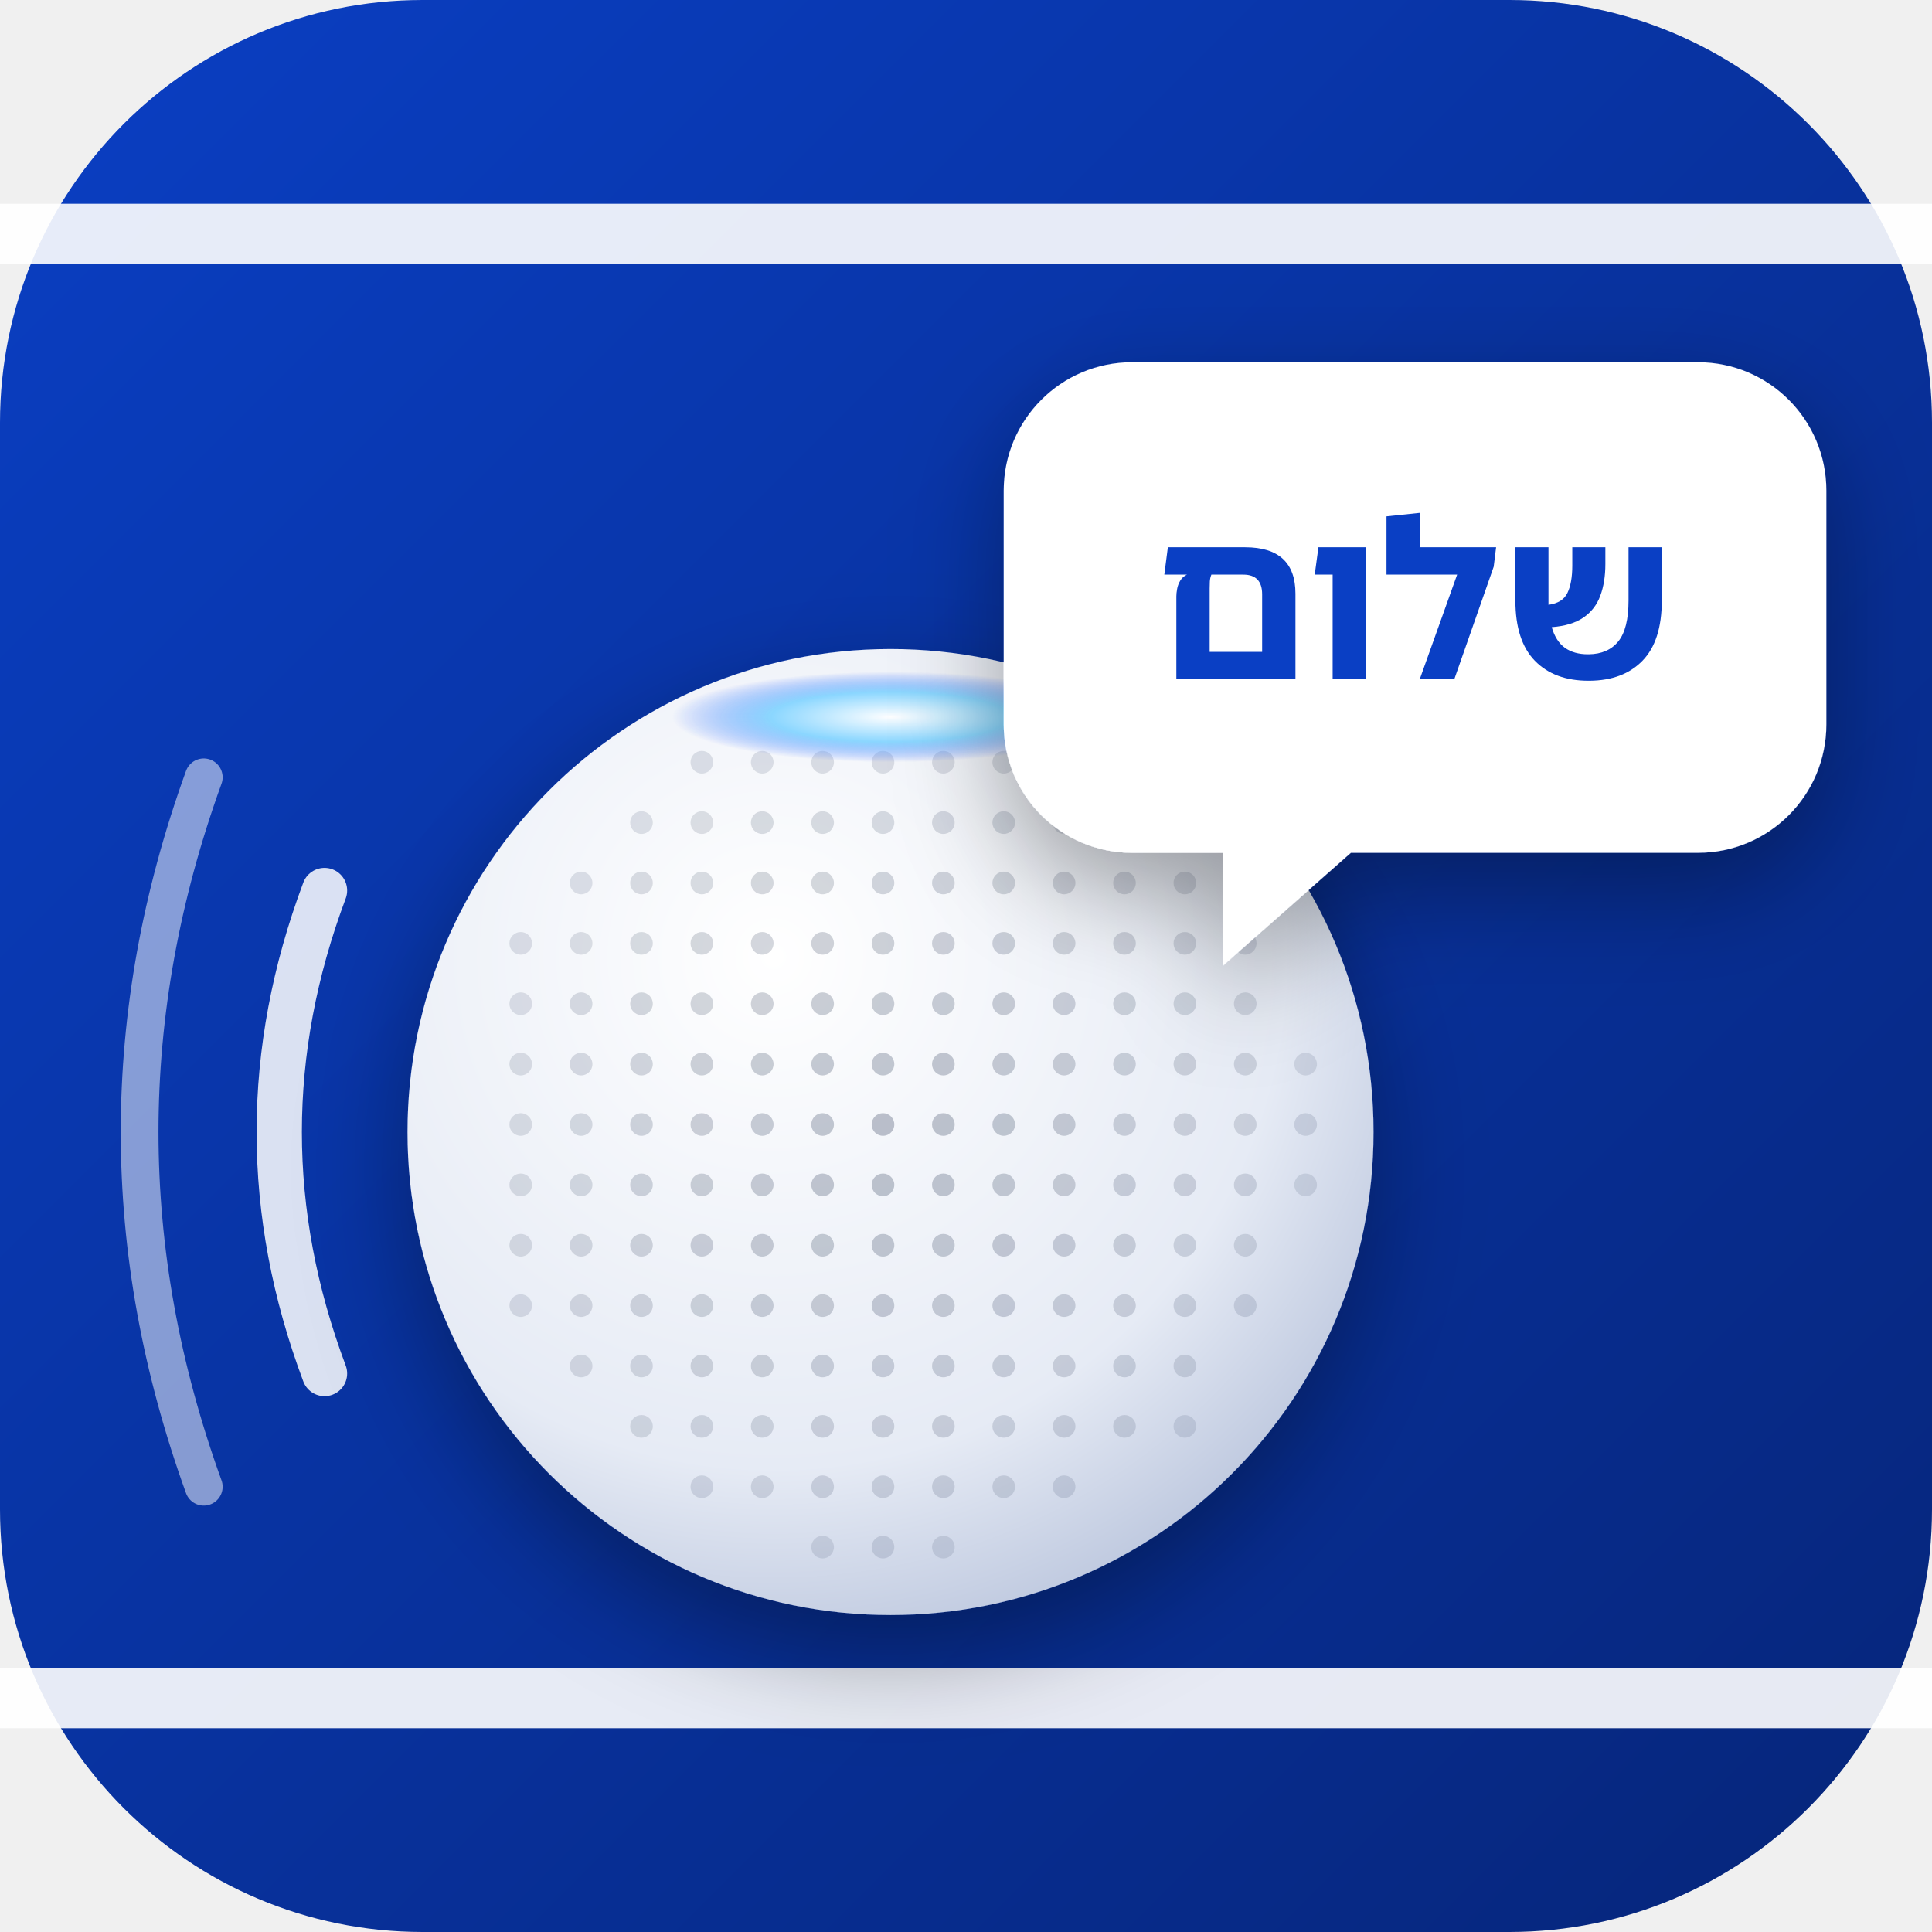
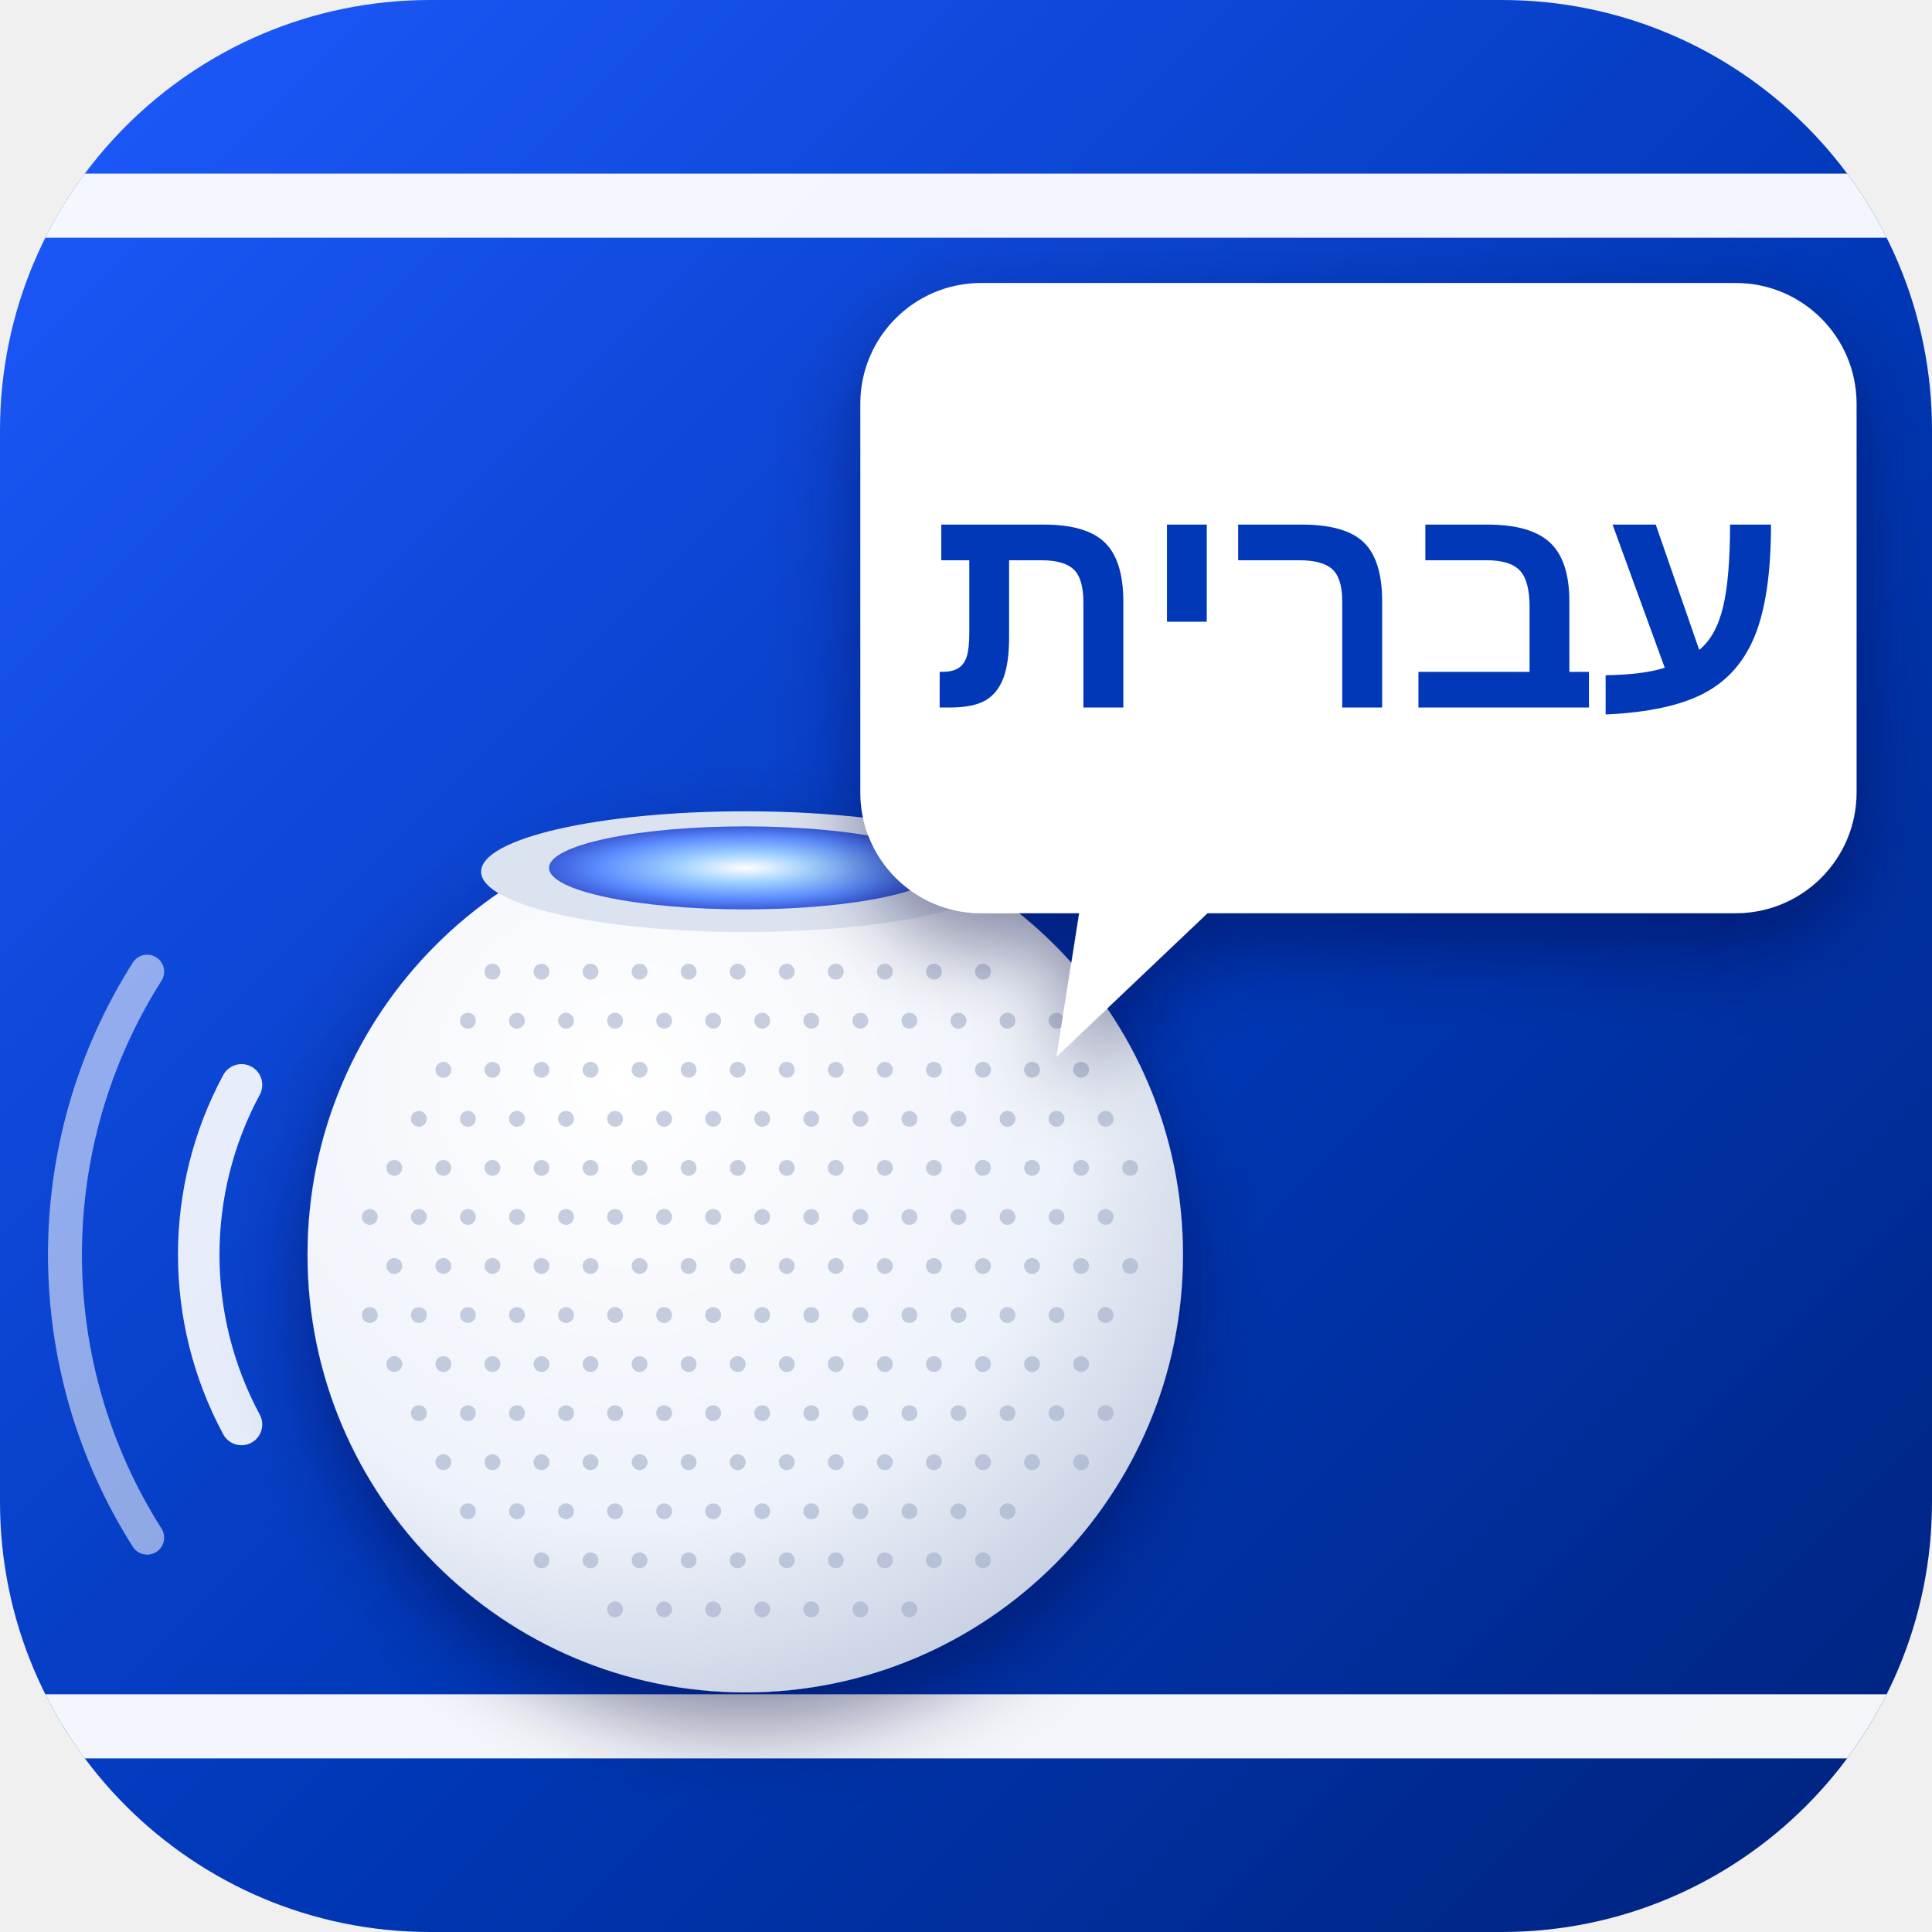
- <svg xmlns="http://www.w3.org/2000/svg" width="512" height="512" viewBox="0 0 512 512">
+ <svg xmlns="http://www.w3.org/2000/svg" width="1024" height="1024" viewBox="0 0 1024 1024">
  <defs>
    <linearGradient id="bg" x1="0" y1="0" x2="1" y2="1">
-       <stop offset="0" stop-color="#0a3fc4" />
-       <stop offset="1" stop-color="#062579" />
+       <stop offset="0" stop-color="#1F5BFF" />
+       <stop offset="0.55" stop-color="#0038B8" />
+       <stop offset="1" stop-color="#00227A" />
    </linearGradient>
-     <radialGradient id="orb" cx="0.38" cy="0.32" r="0.75">
-       <stop offset="0" stop-color="#ffffff" />
-       <stop offset="0.7" stop-color="#e6ebf5" />
-       <stop offset="1" stop-color="#b9c4dc" />
+     <radialGradient id="sph" cx="0.36" cy="0.30" r="0.85">
+       <stop offset="0" stop-color="#FFFFFF" />
+       <stop offset="0.6" stop-color="#EEF2FA" />
+       <stop offset="1" stop-color="#B9C4DA" />
    </radialGradient>
-     <radialGradient id="top" cx="0.5" cy="0.5" r="0.5">
-       <stop offset="0" stop-color="#ffffff" />
-       <stop offset="0.55" stop-color="#7fd3ff" />
-       <stop offset="1" stop-color="#3b6cff" stop-opacity="0" />
+     <radialGradient id="glow" cx="0.5" cy="0.5" r="0.5">
+       <stop offset="0" stop-color="#FFFFFF" />
+       <stop offset="0.35" stop-color="#9FD0FF" />
+       <stop offset="0.75" stop-color="#5B8CFF" />
+       <stop offset="1" stop-color="#3A5BD9" />
    </radialGradient>
    <filter id="sh" x="-30%" y="-30%" width="160%" height="160%">
-       <feDropShadow dx="0" dy="10" stdDeviation="14" flood-color="#000" flood-opacity=".35" />
+       <feDropShadow dx="0" dy="18" stdDeviation="22" flood-color="#000A33" flood-opacity="0.45" />
    </filter>
+     <clipPath id="bgc">
+       <rect width="1024" height="1024" rx="228" />
+     </clipPath>
+     <clipPath id="c">
+       <circle cx="395" cy="665" r="232" />
+     </clipPath>
  </defs>
-   <rect width="512" height="512" rx="112" fill="url(#bg)" />
-   <rect x="0" y="54" width="512" height="16" fill="#ffffff" opacity=".9" />
-   <rect x="0" y="442" width="512" height="16" fill="#ffffff" opacity=".9" />
-   <g fill="none" stroke="#ffffff" stroke-linecap="round" opacity=".85">
-     <path d="M86 236 Q62 300 86 364" stroke-width="12" />
-     <path d="M54 206 Q20 300 54 394" stroke-width="10" opacity=".6" />
+   <rect width="1024" height="1024" rx="228" fill="url(#bg)" />
+   <g clip-path="url(#bgc)">
+     <rect x="0" y="92" width="1024" height="34" fill="#FFFFFF" opacity="0.95" />
+     <rect x="0" y="898" width="1024" height="34" fill="#FFFFFF" opacity="0.95" />
+   </g>
+   <g fill="none" stroke="#FFFFFF" stroke-linecap="round">
+     <path d="M 128 575 A 190 190 0 0 0 128 755" stroke-width="22" opacity="0.9" />
+     <path d="M 78 515 A 280 280 0 0 0 78 815" stroke-width="18" opacity="0.55" />
  </g>
  <g filter="url(#sh)">
-     <circle cx="236" cy="300" r="128" fill="url(#orb)" />
-   </g>
-   <circle cx="186" cy="202" r="3" fill="#1b2a4a" opacity="0.13" />
-   <circle cx="202" cy="202" r="3" fill="#1b2a4a" opacity="0.13" />
-   <circle cx="218" cy="202" r="3" fill="#1b2a4a" opacity="0.14" />
-   <circle cx="234" cy="202" r="3" fill="#1b2a4a" opacity="0.14" />
-   <circle cx="250" cy="202" r="3" fill="#1b2a4a" opacity="0.14" />
-   <circle cx="266" cy="202" r="3" fill="#1b2a4a" opacity="0.14" />
-   <circle cx="282" cy="202" r="3" fill="#1b2a4a" opacity="0.13" />
-   <circle cx="170" cy="218" r="3" fill="#1b2a4a" opacity="0.13" />
-   <circle cx="186" cy="218" r="3" fill="#1b2a4a" opacity="0.14" />
-   <circle cx="202" cy="218" r="3" fill="#1b2a4a" opacity="0.16" />
-   <circle cx="218" cy="218" r="3" fill="#1b2a4a" opacity="0.16" />
-   <circle cx="234" cy="218" r="3" fill="#1b2a4a" opacity="0.16" />
-   <circle cx="250" cy="218" r="3" fill="#1b2a4a" opacity="0.16" />
-   <circle cx="266" cy="218" r="3" fill="#1b2a4a" opacity="0.16" />
-   <circle cx="282" cy="218" r="3" fill="#1b2a4a" opacity="0.15" />
-   <circle cx="298" cy="218" r="3" fill="#1b2a4a" opacity="0.14" />
-   <circle cx="154" cy="234" r="3" fill="#1b2a4a" opacity="0.13" />
-   <circle cx="170" cy="234" r="3" fill="#1b2a4a" opacity="0.15" />
-   <circle cx="186" cy="234" r="3" fill="#1b2a4a" opacity="0.16" />
-   <circle cx="202" cy="234" r="3" fill="#1b2a4a" opacity="0.18" />
-   <circle cx="218" cy="234" r="3" fill="#1b2a4a" opacity="0.18" />
-   <circle cx="234" cy="234" r="3" fill="#1b2a4a" opacity="0.19" />
-   <circle cx="250" cy="234" r="3" fill="#1b2a4a" opacity="0.19" />
-   <circle cx="266" cy="234" r="3" fill="#1b2a4a" opacity="0.18" />
-   <circle cx="282" cy="234" r="3" fill="#1b2a4a" opacity="0.17" />
-   <circle cx="298" cy="234" r="3" fill="#1b2a4a" opacity="0.15" />
-   <circle cx="314" cy="234" r="3" fill="#1b2a4a" opacity="0.14" />
-   <circle cx="138" cy="250" r="3" fill="#1b2a4a" opacity="0.13" />
-   <circle cx="154" cy="250" r="3" fill="#1b2a4a" opacity="0.14" />
-   <circle cx="170" cy="250" r="3" fill="#1b2a4a" opacity="0.16" />
-   <circle cx="186" cy="250" r="3" fill="#1b2a4a" opacity="0.18" />
-   <circle cx="202" cy="250" r="3" fill="#1b2a4a" opacity="0.19" />
-   <circle cx="218" cy="250" r="3" fill="#1b2a4a" opacity="0.21" />
-   <circle cx="234" cy="250" r="3" fill="#1b2a4a" opacity="0.21" />
-   <circle cx="250" cy="250" r="3" fill="#1b2a4a" opacity="0.21" />
-   <circle cx="266" cy="250" r="3" fill="#1b2a4a" opacity="0.20" />
-   <circle cx="282" cy="250" r="3" fill="#1b2a4a" opacity="0.18" />
-   <circle cx="298" cy="250" r="3" fill="#1b2a4a" opacity="0.17" />
-   <circle cx="314" cy="250" r="3" fill="#1b2a4a" opacity="0.15" />
-   <circle cx="330" cy="250" r="3" fill="#1b2a4a" opacity="0.13" />
-   <circle cx="138" cy="266" r="3" fill="#1b2a4a" opacity="0.13" />
-   <circle cx="154" cy="266" r="3" fill="#1b2a4a" opacity="0.16" />
-   <circle cx="170" cy="266" r="3" fill="#1b2a4a" opacity="0.18" />
-   <circle cx="186" cy="266" r="3" fill="#1b2a4a" opacity="0.19" />
-   <circle cx="202" cy="266" r="3" fill="#1b2a4a" opacity="0.21" />
-   <circle cx="218" cy="266" r="3" fill="#1b2a4a" opacity="0.23" />
-   <circle cx="234" cy="266" r="3" fill="#1b2a4a" opacity="0.23" />
-   <circle cx="250" cy="266" r="3" fill="#1b2a4a" opacity="0.23" />
-   <circle cx="266" cy="266" r="3" fill="#1b2a4a" opacity="0.22" />
-   <circle cx="282" cy="266" r="3" fill="#1b2a4a" opacity="0.20" />
-   <circle cx="298" cy="266" r="3" fill="#1b2a4a" opacity="0.18" />
-   <circle cx="314" cy="266" r="3" fill="#1b2a4a" opacity="0.16" />
-   <circle cx="330" cy="266" r="3" fill="#1b2a4a" opacity="0.14" />
-   <circle cx="138" cy="282" r="3" fill="#1b2a4a" opacity="0.14" />
-   <circle cx="154" cy="282" r="3" fill="#1b2a4a" opacity="0.16" />
-   <circle cx="170" cy="282" r="3" fill="#1b2a4a" opacity="0.18" />
-   <circle cx="186" cy="282" r="3" fill="#1b2a4a" opacity="0.21" />
-   <circle cx="202" cy="282" r="3" fill="#1b2a4a" opacity="0.23" />
-   <circle cx="218" cy="282" r="3" fill="#1b2a4a" opacity="0.24" />
-   <circle cx="234" cy="282" r="3" fill="#1b2a4a" opacity="0.25" />
-   <circle cx="250" cy="282" r="3" fill="#1b2a4a" opacity="0.25" />
-   <circle cx="266" cy="282" r="3" fill="#1b2a4a" opacity="0.23" />
-   <circle cx="282" cy="282" r="3" fill="#1b2a4a" opacity="0.21" />
-   <circle cx="298" cy="282" r="3" fill="#1b2a4a" opacity="0.19" />
-   <circle cx="314" cy="282" r="3" fill="#1b2a4a" opacity="0.17" />
-   <circle cx="330" cy="282" r="3" fill="#1b2a4a" opacity="0.15" />
-   <circle cx="346" cy="282" r="3" fill="#1b2a4a" opacity="0.12" />
-   <circle cx="138" cy="298" r="3" fill="#1b2a4a" opacity="0.14" />
-   <circle cx="154" cy="298" r="3" fill="#1b2a4a" opacity="0.16" />
-   <circle cx="170" cy="298" r="3" fill="#1b2a4a" opacity="0.19" />
-   <circle cx="186" cy="298" r="3" fill="#1b2a4a" opacity="0.21" />
-   <circle cx="202" cy="298" r="3" fill="#1b2a4a" opacity="0.23" />
-   <circle cx="218" cy="298" r="3" fill="#1b2a4a" opacity="0.25" />
-   <circle cx="234" cy="298" r="3" fill="#1b2a4a" opacity="0.28" />
-   <circle cx="250" cy="298" r="3" fill="#1b2a4a" opacity="0.26" />
-   <circle cx="266" cy="298" r="3" fill="#1b2a4a" opacity="0.24" />
-   <circle cx="282" cy="298" r="3" fill="#1b2a4a" opacity="0.22" />
-   <circle cx="298" cy="298" r="3" fill="#1b2a4a" opacity="0.19" />
-   <circle cx="314" cy="298" r="3" fill="#1b2a4a" opacity="0.17" />
-   <circle cx="330" cy="298" r="3" fill="#1b2a4a" opacity="0.15" />
-   <circle cx="346" cy="298" r="3" fill="#1b2a4a" opacity="0.13" />
-   <circle cx="138" cy="314" r="3" fill="#1b2a4a" opacity="0.14" />
-   <circle cx="154" cy="314" r="3" fill="#1b2a4a" opacity="0.16" />
-   <circle cx="170" cy="314" r="3" fill="#1b2a4a" opacity="0.19" />
-   <circle cx="186" cy="314" r="3" fill="#1b2a4a" opacity="0.21" />
-   <circle cx="202" cy="314" r="3" fill="#1b2a4a" opacity="0.23" />
-   <circle cx="218" cy="314" r="3" fill="#1b2a4a" opacity="0.25" />
-   <circle cx="234" cy="314" r="3" fill="#1b2a4a" opacity="0.26" />
-   <circle cx="250" cy="314" r="3" fill="#1b2a4a" opacity="0.25" />
-   <circle cx="266" cy="314" r="3" fill="#1b2a4a" opacity="0.23" />
-   <circle cx="282" cy="314" r="3" fill="#1b2a4a" opacity="0.21" />
-   <circle cx="298" cy="314" r="3" fill="#1b2a4a" opacity="0.19" />
-   <circle cx="314" cy="314" r="3" fill="#1b2a4a" opacity="0.17" />
-   <circle cx="330" cy="314" r="3" fill="#1b2a4a" opacity="0.15" />
-   <circle cx="346" cy="314" r="3" fill="#1b2a4a" opacity="0.12" />
-   <circle cx="138" cy="330" r="3" fill="#1b2a4a" opacity="0.14" />
-   <circle cx="154" cy="330" r="3" fill="#1b2a4a" opacity="0.16" />
-   <circle cx="170" cy="330" r="3" fill="#1b2a4a" opacity="0.18" />
-   <circle cx="186" cy="330" r="3" fill="#1b2a4a" opacity="0.20" />
-   <circle cx="202" cy="330" r="3" fill="#1b2a4a" opacity="0.22" />
-   <circle cx="218" cy="330" r="3" fill="#1b2a4a" opacity="0.23" />
-   <circle cx="234" cy="330" r="3" fill="#1b2a4a" opacity="0.24" />
-   <circle cx="250" cy="330" r="3" fill="#1b2a4a" opacity="0.23" />
-   <circle cx="266" cy="330" r="3" fill="#1b2a4a" opacity="0.22" />
-   <circle cx="282" cy="330" r="3" fill="#1b2a4a" opacity="0.20" />
-   <circle cx="298" cy="330" r="3" fill="#1b2a4a" opacity="0.18" />
-   <circle cx="314" cy="330" r="3" fill="#1b2a4a" opacity="0.16" />
-   <circle cx="330" cy="330" r="3" fill="#1b2a4a" opacity="0.14" />
-   <circle cx="138" cy="346" r="3" fill="#1b2a4a" opacity="0.13" />
-   <circle cx="154" cy="346" r="3" fill="#1b2a4a" opacity="0.15" />
-   <circle cx="170" cy="346" r="3" fill="#1b2a4a" opacity="0.17" />
-   <circle cx="186" cy="346" r="3" fill="#1b2a4a" opacity="0.18" />
-   <circle cx="202" cy="346" r="3" fill="#1b2a4a" opacity="0.20" />
-   <circle cx="218" cy="346" r="3" fill="#1b2a4a" opacity="0.21" />
-   <circle cx="234" cy="346" r="3" fill="#1b2a4a" opacity="0.22" />
-   <circle cx="250" cy="346" r="3" fill="#1b2a4a" opacity="0.21" />
-   <circle cx="266" cy="346" r="3" fill="#1b2a4a" opacity="0.20" />
-   <circle cx="282" cy="346" r="3" fill="#1b2a4a" opacity="0.19" />
-   <circle cx="298" cy="346" r="3" fill="#1b2a4a" opacity="0.17" />
-   <circle cx="314" cy="346" r="3" fill="#1b2a4a" opacity="0.15" />
-   <circle cx="330" cy="346" r="3" fill="#1b2a4a" opacity="0.13" />
-   <circle cx="154" cy="362" r="3" fill="#1b2a4a" opacity="0.14" />
-   <circle cx="170" cy="362" r="3" fill="#1b2a4a" opacity="0.15" />
-   <circle cx="186" cy="362" r="3" fill="#1b2a4a" opacity="0.17" />
-   <circle cx="202" cy="362" r="3" fill="#1b2a4a" opacity="0.18" />
-   <circle cx="218" cy="362" r="3" fill="#1b2a4a" opacity="0.19" />
-   <circle cx="234" cy="362" r="3" fill="#1b2a4a" opacity="0.19" />
-   <circle cx="250" cy="362" r="3" fill="#1b2a4a" opacity="0.19" />
-   <circle cx="266" cy="362" r="3" fill="#1b2a4a" opacity="0.18" />
-   <circle cx="282" cy="362" r="3" fill="#1b2a4a" opacity="0.17" />
-   <circle cx="298" cy="362" r="3" fill="#1b2a4a" opacity="0.16" />
-   <circle cx="314" cy="362" r="3" fill="#1b2a4a" opacity="0.14" />
-   <circle cx="170" cy="378" r="3" fill="#1b2a4a" opacity="0.14" />
-   <circle cx="186" cy="378" r="3" fill="#1b2a4a" opacity="0.15" />
-   <circle cx="202" cy="378" r="3" fill="#1b2a4a" opacity="0.16" />
-   <circle cx="218" cy="378" r="3" fill="#1b2a4a" opacity="0.17" />
-   <circle cx="234" cy="378" r="3" fill="#1b2a4a" opacity="0.17" />
-   <circle cx="250" cy="378" r="3" fill="#1b2a4a" opacity="0.17" />
-   <circle cx="266" cy="378" r="3" fill="#1b2a4a" opacity="0.16" />
-   <circle cx="282" cy="378" r="3" fill="#1b2a4a" opacity="0.15" />
-   <circle cx="298" cy="378" r="3" fill="#1b2a4a" opacity="0.14" />
-   <circle cx="314" cy="378" r="3" fill="#1b2a4a" opacity="0.12" />
-   <circle cx="186" cy="394" r="3" fill="#1b2a4a" opacity="0.13" />
-   <circle cx="202" cy="394" r="3" fill="#1b2a4a" opacity="0.14" />
-   <circle cx="218" cy="394" r="3" fill="#1b2a4a" opacity="0.15" />
-   <circle cx="234" cy="394" r="3" fill="#1b2a4a" opacity="0.15" />
-   <circle cx="250" cy="394" r="3" fill="#1b2a4a" opacity="0.15" />
-   <circle cx="266" cy="394" r="3" fill="#1b2a4a" opacity="0.14" />
-   <circle cx="282" cy="394" r="3" fill="#1b2a4a" opacity="0.13" />
-   <circle cx="218" cy="410" r="3" fill="#1b2a4a" opacity="0.12" />
-   <circle cx="234" cy="410" r="3" fill="#1b2a4a" opacity="0.13" />
-   <circle cx="250" cy="410" r="3" fill="#1b2a4a" opacity="0.12" />
-   <ellipse cx="236" cy="190" rx="58" ry="12" fill="url(#top)" opacity=".9" />
+     <circle cx="395" cy="665" r="232" fill="url(#sph)" />
+   </g>
+   <g clip-path="url(#c)">
+     <circle cx="261" cy="515" r="4.2" fill="#9AA8C4" opacity="0.55" />
+     <circle cx="287" cy="515" r="4.2" fill="#9AA8C4" opacity="0.55" />
+     <circle cx="313" cy="515" r="4.2" fill="#9AA8C4" opacity="0.55" />
+     <circle cx="339" cy="515" r="4.2" fill="#9AA8C4" opacity="0.55" />
+     <circle cx="365" cy="515" r="4.2" fill="#9AA8C4" opacity="0.55" />
+     <circle cx="391" cy="515" r="4.2" fill="#9AA8C4" opacity="0.55" />
+     <circle cx="417" cy="515" r="4.2" fill="#9AA8C4" opacity="0.55" />
+     <circle cx="443" cy="515" r="4.2" fill="#9AA8C4" opacity="0.55" />
+     <circle cx="469" cy="515" r="4.2" fill="#9AA8C4" opacity="0.55" />
+     <circle cx="495" cy="515" r="4.2" fill="#9AA8C4" opacity="0.55" />
+     <circle cx="521" cy="515" r="4.2" fill="#9AA8C4" opacity="0.55" />
+     <circle cx="248" cy="541" r="4.2" fill="#9AA8C4" opacity="0.55" />
+     <circle cx="274" cy="541" r="4.2" fill="#9AA8C4" opacity="0.55" />
+     <circle cx="300" cy="541" r="4.2" fill="#9AA8C4" opacity="0.55" />
+     <circle cx="326" cy="541" r="4.2" fill="#9AA8C4" opacity="0.55" />
+     <circle cx="352" cy="541" r="4.2" fill="#9AA8C4" opacity="0.55" />
+     <circle cx="378" cy="541" r="4.2" fill="#9AA8C4" opacity="0.55" />
+     <circle cx="404" cy="541" r="4.2" fill="#9AA8C4" opacity="0.55" />
+     <circle cx="430" cy="541" r="4.2" fill="#9AA8C4" opacity="0.55" />
+     <circle cx="456" cy="541" r="4.2" fill="#9AA8C4" opacity="0.55" />
+     <circle cx="482" cy="541" r="4.2" fill="#9AA8C4" opacity="0.55" />
+     <circle cx="508" cy="541" r="4.2" fill="#9AA8C4" opacity="0.55" />
+     <circle cx="534" cy="541" r="4.2" fill="#9AA8C4" opacity="0.55" />
+     <circle cx="560" cy="541" r="4.2" fill="#9AA8C4" opacity="0.55" />
+     <circle cx="235" cy="567" r="4.2" fill="#9AA8C4" opacity="0.55" />
+     <circle cx="261" cy="567" r="4.2" fill="#9AA8C4" opacity="0.55" />
+     <circle cx="287" cy="567" r="4.2" fill="#9AA8C4" opacity="0.55" />
+     <circle cx="313" cy="567" r="4.2" fill="#9AA8C4" opacity="0.55" />
+     <circle cx="339" cy="567" r="4.2" fill="#9AA8C4" opacity="0.55" />
+     <circle cx="365" cy="567" r="4.2" fill="#9AA8C4" opacity="0.55" />
+     <circle cx="391" cy="567" r="4.2" fill="#9AA8C4" opacity="0.55" />
+     <circle cx="417" cy="567" r="4.2" fill="#9AA8C4" opacity="0.55" />
+     <circle cx="443" cy="567" r="4.2" fill="#9AA8C4" opacity="0.55" />
+     <circle cx="469" cy="567" r="4.2" fill="#9AA8C4" opacity="0.55" />
+     <circle cx="495" cy="567" r="4.2" fill="#9AA8C4" opacity="0.55" />
+     <circle cx="521" cy="567" r="4.2" fill="#9AA8C4" opacity="0.55" />
+     <circle cx="547" cy="567" r="4.2" fill="#9AA8C4" opacity="0.55" />
+     <circle cx="573" cy="567" r="4.2" fill="#9AA8C4" opacity="0.55" />
+     <circle cx="222" cy="593" r="4.2" fill="#9AA8C4" opacity="0.55" />
+     <circle cx="248" cy="593" r="4.2" fill="#9AA8C4" opacity="0.55" />
+     <circle cx="274" cy="593" r="4.2" fill="#9AA8C4" opacity="0.55" />
+     <circle cx="300" cy="593" r="4.2" fill="#9AA8C4" opacity="0.55" />
+     <circle cx="326" cy="593" r="4.2" fill="#9AA8C4" opacity="0.55" />
+     <circle cx="352" cy="593" r="4.2" fill="#9AA8C4" opacity="0.55" />
+     <circle cx="378" cy="593" r="4.2" fill="#9AA8C4" opacity="0.55" />
+     <circle cx="404" cy="593" r="4.2" fill="#9AA8C4" opacity="0.55" />
+     <circle cx="430" cy="593" r="4.2" fill="#9AA8C4" opacity="0.55" />
+     <circle cx="456" cy="593" r="4.2" fill="#9AA8C4" opacity="0.55" />
+     <circle cx="482" cy="593" r="4.2" fill="#9AA8C4" opacity="0.55" />
+     <circle cx="508" cy="593" r="4.2" fill="#9AA8C4" opacity="0.55" />
+     <circle cx="534" cy="593" r="4.2" fill="#9AA8C4" opacity="0.55" />
+     <circle cx="560" cy="593" r="4.2" fill="#9AA8C4" opacity="0.55" />
+     <circle cx="586" cy="593" r="4.2" fill="#9AA8C4" opacity="0.55" />
+     <circle cx="209" cy="619" r="4.2" fill="#9AA8C4" opacity="0.55" />
+     <circle cx="235" cy="619" r="4.2" fill="#9AA8C4" opacity="0.55" />
+     <circle cx="261" cy="619" r="4.2" fill="#9AA8C4" opacity="0.55" />
+     <circle cx="287" cy="619" r="4.2" fill="#9AA8C4" opacity="0.55" />
+     <circle cx="313" cy="619" r="4.2" fill="#9AA8C4" opacity="0.55" />
+     <circle cx="339" cy="619" r="4.2" fill="#9AA8C4" opacity="0.55" />
+     <circle cx="365" cy="619" r="4.2" fill="#9AA8C4" opacity="0.55" />
+     <circle cx="391" cy="619" r="4.2" fill="#9AA8C4" opacity="0.55" />
+     <circle cx="417" cy="619" r="4.2" fill="#9AA8C4" opacity="0.55" />
+     <circle cx="443" cy="619" r="4.2" fill="#9AA8C4" opacity="0.55" />
+     <circle cx="469" cy="619" r="4.2" fill="#9AA8C4" opacity="0.55" />
+     <circle cx="495" cy="619" r="4.2" fill="#9AA8C4" opacity="0.55" />
+     <circle cx="521" cy="619" r="4.2" fill="#9AA8C4" opacity="0.55" />
+     <circle cx="547" cy="619" r="4.2" fill="#9AA8C4" opacity="0.55" />
+     <circle cx="573" cy="619" r="4.2" fill="#9AA8C4" opacity="0.55" />
+     <circle cx="599" cy="619" r="4.2" fill="#9AA8C4" opacity="0.55" />
+     <circle cx="196" cy="645" r="4.2" fill="#9AA8C4" opacity="0.55" />
+     <circle cx="222" cy="645" r="4.2" fill="#9AA8C4" opacity="0.55" />
+     <circle cx="248" cy="645" r="4.2" fill="#9AA8C4" opacity="0.55" />
+     <circle cx="274" cy="645" r="4.2" fill="#9AA8C4" opacity="0.55" />
+     <circle cx="300" cy="645" r="4.2" fill="#9AA8C4" opacity="0.55" />
+     <circle cx="326" cy="645" r="4.2" fill="#9AA8C4" opacity="0.55" />
+     <circle cx="352" cy="645" r="4.2" fill="#9AA8C4" opacity="0.55" />
+     <circle cx="378" cy="645" r="4.2" fill="#9AA8C4" opacity="0.55" />
+     <circle cx="404" cy="645" r="4.2" fill="#9AA8C4" opacity="0.55" />
+     <circle cx="430" cy="645" r="4.2" fill="#9AA8C4" opacity="0.55" />
+     <circle cx="456" cy="645" r="4.2" fill="#9AA8C4" opacity="0.55" />
+     <circle cx="482" cy="645" r="4.2" fill="#9AA8C4" opacity="0.55" />
+     <circle cx="508" cy="645" r="4.2" fill="#9AA8C4" opacity="0.55" />
+     <circle cx="534" cy="645" r="4.2" fill="#9AA8C4" opacity="0.55" />
+     <circle cx="560" cy="645" r="4.2" fill="#9AA8C4" opacity="0.55" />
+     <circle cx="586" cy="645" r="4.2" fill="#9AA8C4" opacity="0.55" />
+     <circle cx="209" cy="671" r="4.2" fill="#9AA8C4" opacity="0.55" />
+     <circle cx="235" cy="671" r="4.2" fill="#9AA8C4" opacity="0.55" />
+     <circle cx="261" cy="671" r="4.2" fill="#9AA8C4" opacity="0.55" />
+     <circle cx="287" cy="671" r="4.2" fill="#9AA8C4" opacity="0.55" />
+     <circle cx="313" cy="671" r="4.2" fill="#9AA8C4" opacity="0.55" />
+     <circle cx="339" cy="671" r="4.2" fill="#9AA8C4" opacity="0.55" />
+     <circle cx="365" cy="671" r="4.2" fill="#9AA8C4" opacity="0.55" />
+     <circle cx="391" cy="671" r="4.2" fill="#9AA8C4" opacity="0.55" />
+     <circle cx="417" cy="671" r="4.2" fill="#9AA8C4" opacity="0.55" />
+     <circle cx="443" cy="671" r="4.2" fill="#9AA8C4" opacity="0.55" />
+     <circle cx="469" cy="671" r="4.2" fill="#9AA8C4" opacity="0.55" />
+     <circle cx="495" cy="671" r="4.2" fill="#9AA8C4" opacity="0.55" />
+     <circle cx="521" cy="671" r="4.2" fill="#9AA8C4" opacity="0.55" />
+     <circle cx="547" cy="671" r="4.2" fill="#9AA8C4" opacity="0.55" />
+     <circle cx="573" cy="671" r="4.2" fill="#9AA8C4" opacity="0.55" />
+     <circle cx="599" cy="671" r="4.2" fill="#9AA8C4" opacity="0.55" />
+     <circle cx="196" cy="697" r="4.2" fill="#9AA8C4" opacity="0.55" />
+     <circle cx="222" cy="697" r="4.2" fill="#9AA8C4" opacity="0.55" />
+     <circle cx="248" cy="697" r="4.2" fill="#9AA8C4" opacity="0.55" />
+     <circle cx="274" cy="697" r="4.2" fill="#9AA8C4" opacity="0.55" />
+     <circle cx="300" cy="697" r="4.2" fill="#9AA8C4" opacity="0.55" />
+     <circle cx="326" cy="697" r="4.2" fill="#9AA8C4" opacity="0.55" />
+     <circle cx="352" cy="697" r="4.2" fill="#9AA8C4" opacity="0.55" />
+     <circle cx="378" cy="697" r="4.2" fill="#9AA8C4" opacity="0.55" />
+     <circle cx="404" cy="697" r="4.2" fill="#9AA8C4" opacity="0.55" />
+     <circle cx="430" cy="697" r="4.2" fill="#9AA8C4" opacity="0.55" />
+     <circle cx="456" cy="697" r="4.2" fill="#9AA8C4" opacity="0.55" />
+     <circle cx="482" cy="697" r="4.2" fill="#9AA8C4" opacity="0.55" />
+     <circle cx="508" cy="697" r="4.2" fill="#9AA8C4" opacity="0.55" />
+     <circle cx="534" cy="697" r="4.2" fill="#9AA8C4" opacity="0.55" />
+     <circle cx="560" cy="697" r="4.2" fill="#9AA8C4" opacity="0.55" />
+     <circle cx="586" cy="697" r="4.2" fill="#9AA8C4" opacity="0.55" />
+     <circle cx="209" cy="723" r="4.2" fill="#9AA8C4" opacity="0.55" />
+     <circle cx="235" cy="723" r="4.2" fill="#9AA8C4" opacity="0.55" />
+     <circle cx="261" cy="723" r="4.2" fill="#9AA8C4" opacity="0.55" />
+     <circle cx="287" cy="723" r="4.2" fill="#9AA8C4" opacity="0.55" />
+     <circle cx="313" cy="723" r="4.2" fill="#9AA8C4" opacity="0.55" />
+     <circle cx="339" cy="723" r="4.2" fill="#9AA8C4" opacity="0.55" />
+     <circle cx="365" cy="723" r="4.2" fill="#9AA8C4" opacity="0.55" />
+     <circle cx="391" cy="723" r="4.2" fill="#9AA8C4" opacity="0.55" />
+     <circle cx="417" cy="723" r="4.2" fill="#9AA8C4" opacity="0.55" />
+     <circle cx="443" cy="723" r="4.2" fill="#9AA8C4" opacity="0.55" />
+     <circle cx="469" cy="723" r="4.2" fill="#9AA8C4" opacity="0.55" />
+     <circle cx="495" cy="723" r="4.2" fill="#9AA8C4" opacity="0.55" />
+     <circle cx="521" cy="723" r="4.2" fill="#9AA8C4" opacity="0.55" />
+     <circle cx="547" cy="723" r="4.2" fill="#9AA8C4" opacity="0.55" />
+     <circle cx="573" cy="723" r="4.2" fill="#9AA8C4" opacity="0.55" />
+     <circle cx="222" cy="749" r="4.2" fill="#9AA8C4" opacity="0.55" />
+     <circle cx="248" cy="749" r="4.2" fill="#9AA8C4" opacity="0.55" />
+     <circle cx="274" cy="749" r="4.2" fill="#9AA8C4" opacity="0.55" />
+     <circle cx="300" cy="749" r="4.2" fill="#9AA8C4" opacity="0.55" />
+     <circle cx="326" cy="749" r="4.2" fill="#9AA8C4" opacity="0.55" />
+     <circle cx="352" cy="749" r="4.2" fill="#9AA8C4" opacity="0.55" />
+     <circle cx="378" cy="749" r="4.2" fill="#9AA8C4" opacity="0.55" />
+     <circle cx="404" cy="749" r="4.2" fill="#9AA8C4" opacity="0.55" />
+     <circle cx="430" cy="749" r="4.2" fill="#9AA8C4" opacity="0.55" />
+     <circle cx="456" cy="749" r="4.2" fill="#9AA8C4" opacity="0.55" />
+     <circle cx="482" cy="749" r="4.2" fill="#9AA8C4" opacity="0.55" />
+     <circle cx="508" cy="749" r="4.2" fill="#9AA8C4" opacity="0.55" />
+     <circle cx="534" cy="749" r="4.2" fill="#9AA8C4" opacity="0.55" />
+     <circle cx="560" cy="749" r="4.2" fill="#9AA8C4" opacity="0.55" />
+     <circle cx="586" cy="749" r="4.2" fill="#9AA8C4" opacity="0.55" />
+     <circle cx="235" cy="775" r="4.2" fill="#9AA8C4" opacity="0.55" />
+     <circle cx="261" cy="775" r="4.2" fill="#9AA8C4" opacity="0.55" />
+     <circle cx="287" cy="775" r="4.2" fill="#9AA8C4" opacity="0.55" />
+     <circle cx="313" cy="775" r="4.2" fill="#9AA8C4" opacity="0.55" />
+     <circle cx="339" cy="775" r="4.2" fill="#9AA8C4" opacity="0.55" />
+     <circle cx="365" cy="775" r="4.2" fill="#9AA8C4" opacity="0.55" />
+     <circle cx="391" cy="775" r="4.2" fill="#9AA8C4" opacity="0.55" />
+     <circle cx="417" cy="775" r="4.2" fill="#9AA8C4" opacity="0.55" />
+     <circle cx="443" cy="775" r="4.2" fill="#9AA8C4" opacity="0.55" />
+     <circle cx="469" cy="775" r="4.2" fill="#9AA8C4" opacity="0.55" />
+     <circle cx="495" cy="775" r="4.2" fill="#9AA8C4" opacity="0.55" />
+     <circle cx="521" cy="775" r="4.2" fill="#9AA8C4" opacity="0.55" />
+     <circle cx="547" cy="775" r="4.2" fill="#9AA8C4" opacity="0.55" />
+     <circle cx="573" cy="775" r="4.2" fill="#9AA8C4" opacity="0.55" />
+     <circle cx="248" cy="801" r="4.2" fill="#9AA8C4" opacity="0.55" />
+     <circle cx="274" cy="801" r="4.2" fill="#9AA8C4" opacity="0.55" />
+     <circle cx="300" cy="801" r="4.2" fill="#9AA8C4" opacity="0.55" />
+     <circle cx="326" cy="801" r="4.2" fill="#9AA8C4" opacity="0.55" />
+     <circle cx="352" cy="801" r="4.2" fill="#9AA8C4" opacity="0.55" />
+     <circle cx="378" cy="801" r="4.2" fill="#9AA8C4" opacity="0.55" />
+     <circle cx="404" cy="801" r="4.2" fill="#9AA8C4" opacity="0.55" />
+     <circle cx="430" cy="801" r="4.2" fill="#9AA8C4" opacity="0.55" />
+     <circle cx="456" cy="801" r="4.2" fill="#9AA8C4" opacity="0.55" />
+     <circle cx="482" cy="801" r="4.2" fill="#9AA8C4" opacity="0.55" />
+     <circle cx="508" cy="801" r="4.2" fill="#9AA8C4" opacity="0.55" />
+     <circle cx="534" cy="801" r="4.2" fill="#9AA8C4" opacity="0.55" />
+     <circle cx="287" cy="827" r="4.2" fill="#9AA8C4" opacity="0.55" />
+     <circle cx="313" cy="827" r="4.2" fill="#9AA8C4" opacity="0.55" />
+     <circle cx="339" cy="827" r="4.2" fill="#9AA8C4" opacity="0.55" />
+     <circle cx="365" cy="827" r="4.2" fill="#9AA8C4" opacity="0.55" />
+     <circle cx="391" cy="827" r="4.2" fill="#9AA8C4" opacity="0.55" />
+     <circle cx="417" cy="827" r="4.2" fill="#9AA8C4" opacity="0.55" />
+     <circle cx="443" cy="827" r="4.2" fill="#9AA8C4" opacity="0.55" />
+     <circle cx="469" cy="827" r="4.2" fill="#9AA8C4" opacity="0.55" />
+     <circle cx="495" cy="827" r="4.2" fill="#9AA8C4" opacity="0.55" />
+     <circle cx="521" cy="827" r="4.2" fill="#9AA8C4" opacity="0.55" />
+     <circle cx="326" cy="853" r="4.2" fill="#9AA8C4" opacity="0.55" />
+     <circle cx="352" cy="853" r="4.2" fill="#9AA8C4" opacity="0.55" />
+     <circle cx="378" cy="853" r="4.2" fill="#9AA8C4" opacity="0.55" />
+     <circle cx="404" cy="853" r="4.2" fill="#9AA8C4" opacity="0.55" />
+     <circle cx="430" cy="853" r="4.2" fill="#9AA8C4" opacity="0.55" />
+     <circle cx="456" cy="853" r="4.2" fill="#9AA8C4" opacity="0.55" />
+     <circle cx="482" cy="853" r="4.2" fill="#9AA8C4" opacity="0.55" />
+   </g>
+   <ellipse cx="395" cy="462" rx="140" ry="32" fill="#DCE3F0" />
+   <ellipse cx="395" cy="460" rx="104" ry="22" fill="url(#glow)" />
  <g filter="url(#sh)">
-     <path d="M300 96 h150 a34 34 0 0 1 34 34 v62 a34 34 0 0 1 -34 34 h-92 l-34 30 v-30 h-24 a34 34 0 0 1 -34 -34 v-62 a34 34 0 0 1 34 -34 z" fill="#ffffff" />
-   </g>
-   <text x="375" y="180" text-anchor="middle" font-family="Noto Sans Hebrew, Arial Hebrew, DejaVu Sans, sans-serif" font-size="58" font-weight="800" fill="#0a3fc4" direction="rtl">שלום</text>
+     <path d="M 520 150 H 920 a 64 64 0 0 1 64 64 V 420 a 64 64 0 0 1 -64 64 H 640 L 560 560 L 572 484 H 520 a 64 64 0 0 1 -64 -64 V 214 a 64 64 0 0 1 64 -64 Z" fill="#FFFFFF" />
+   </g>
+   <text x="720" y="375" text-anchor="middle" direction="rtl" font-family="Liberation Sans" font-weight="700" font-size="160" fill="#0038B8">עברית</text>
</svg>
